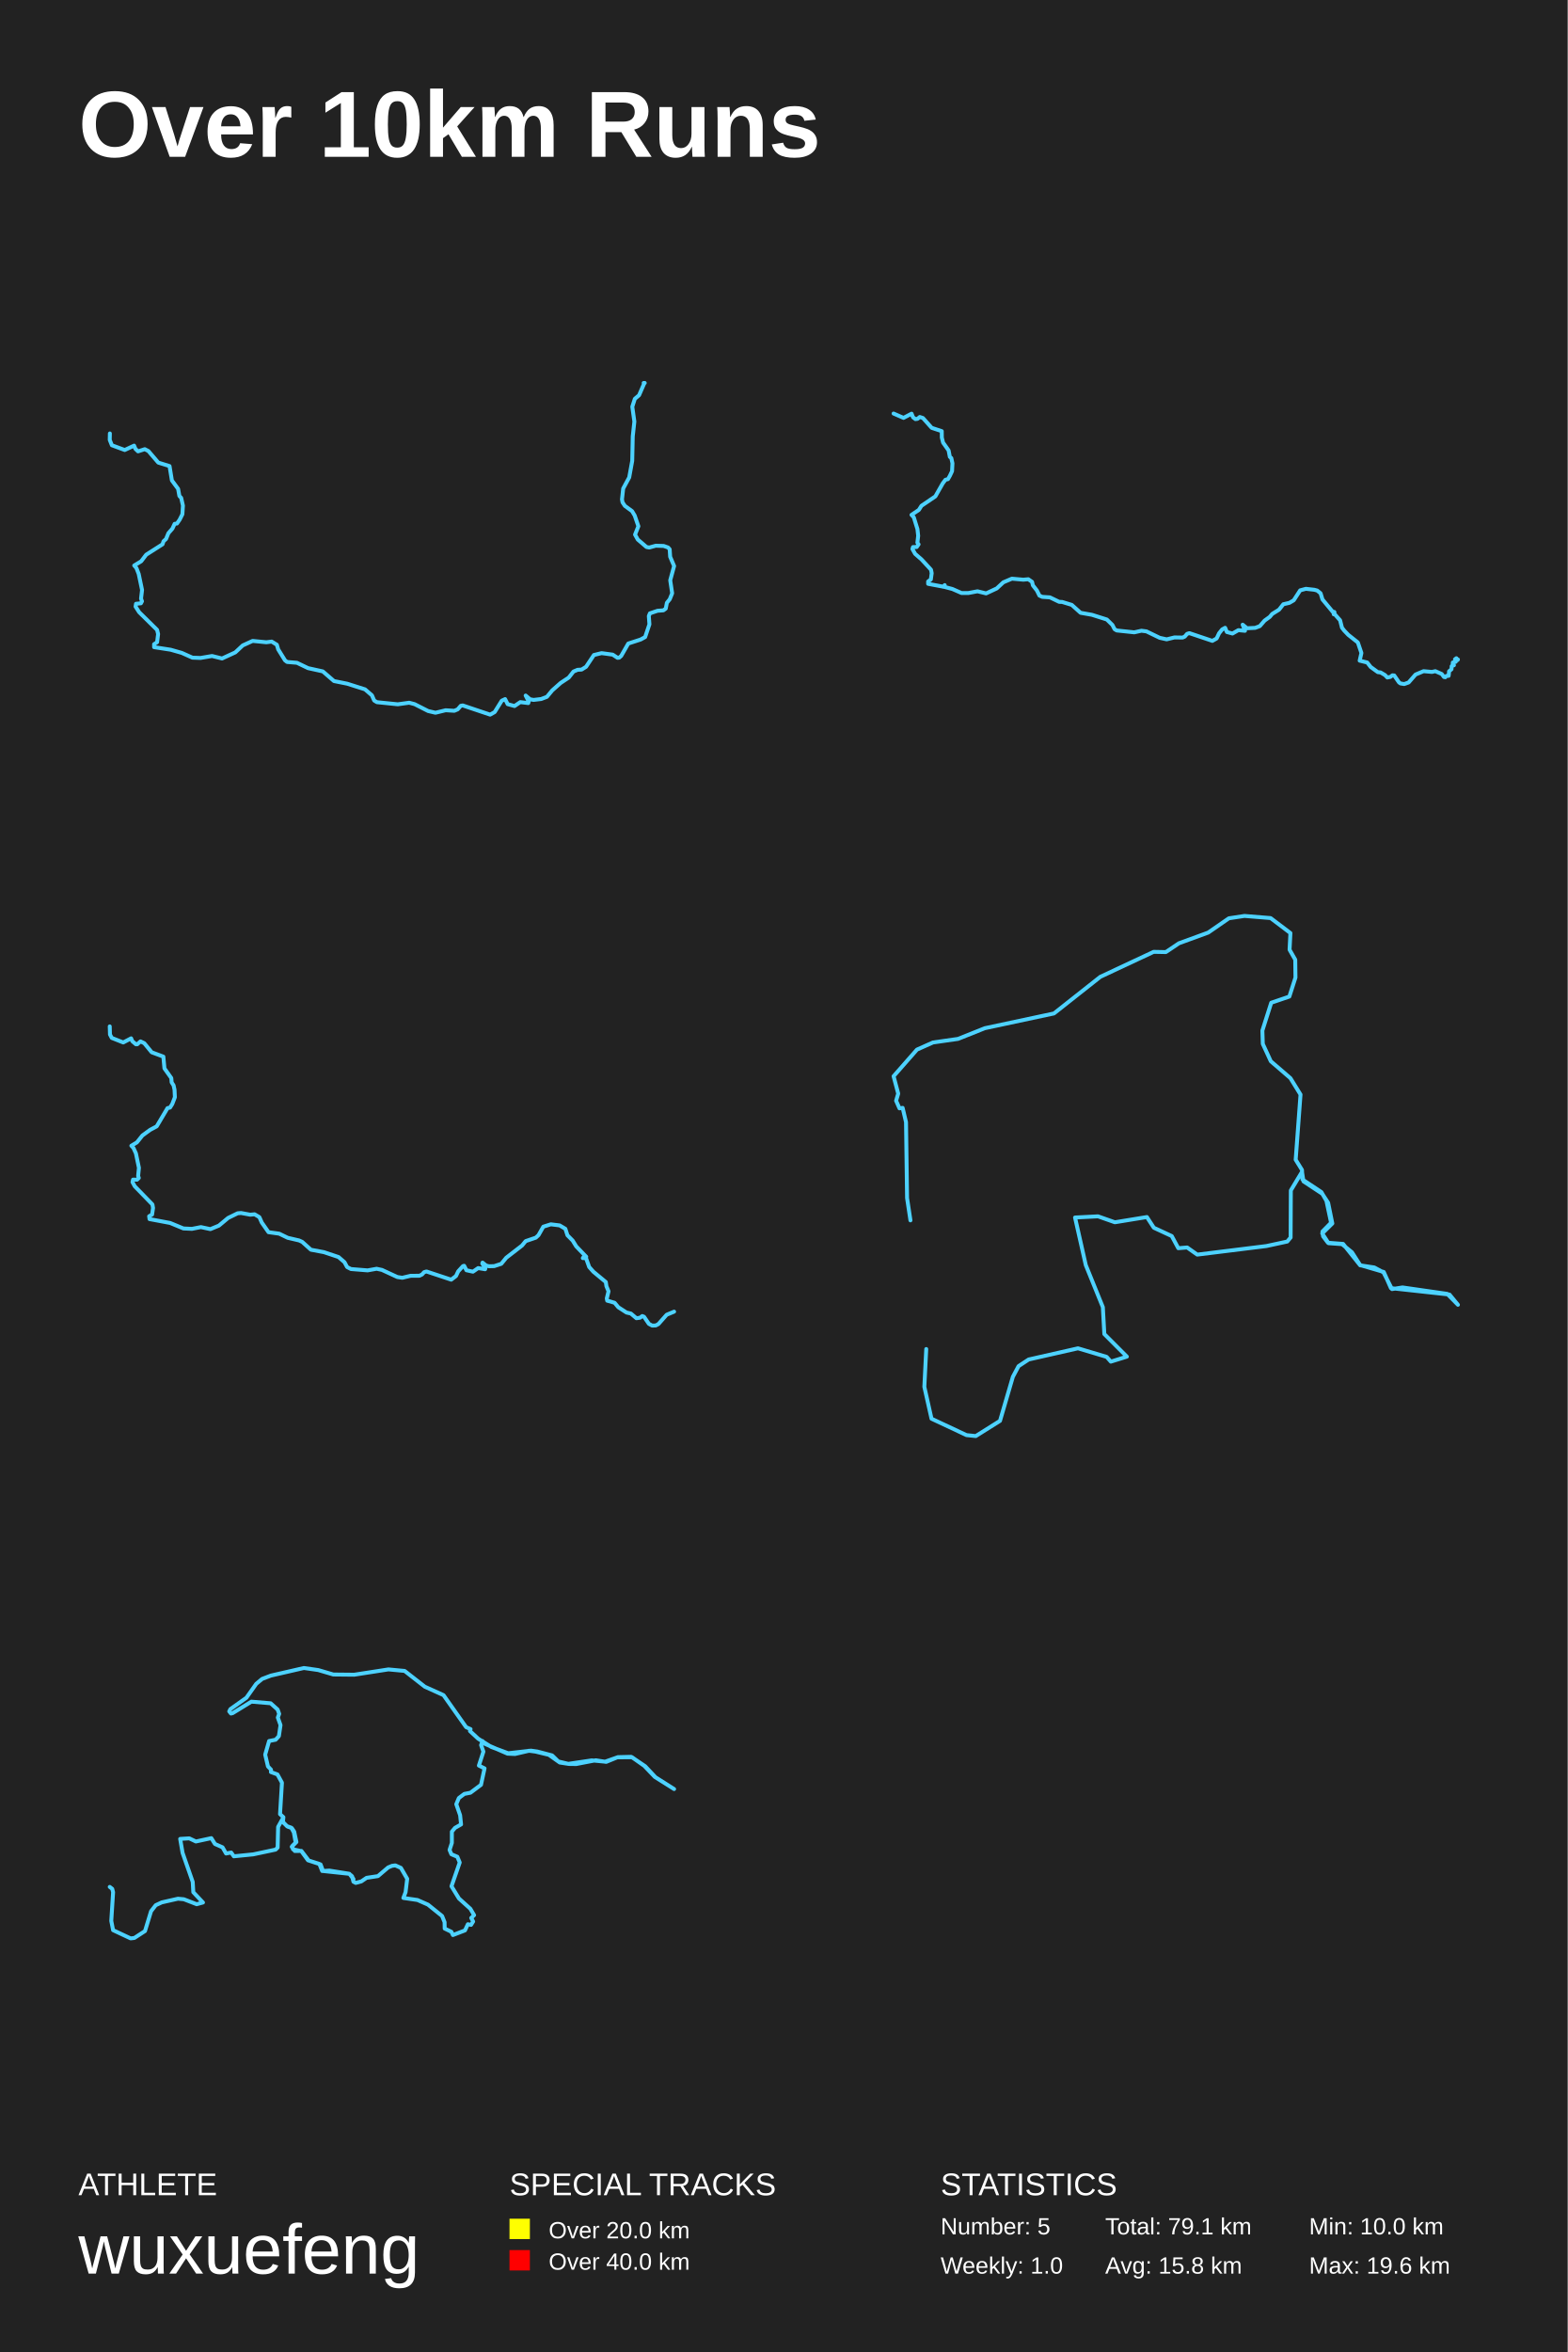
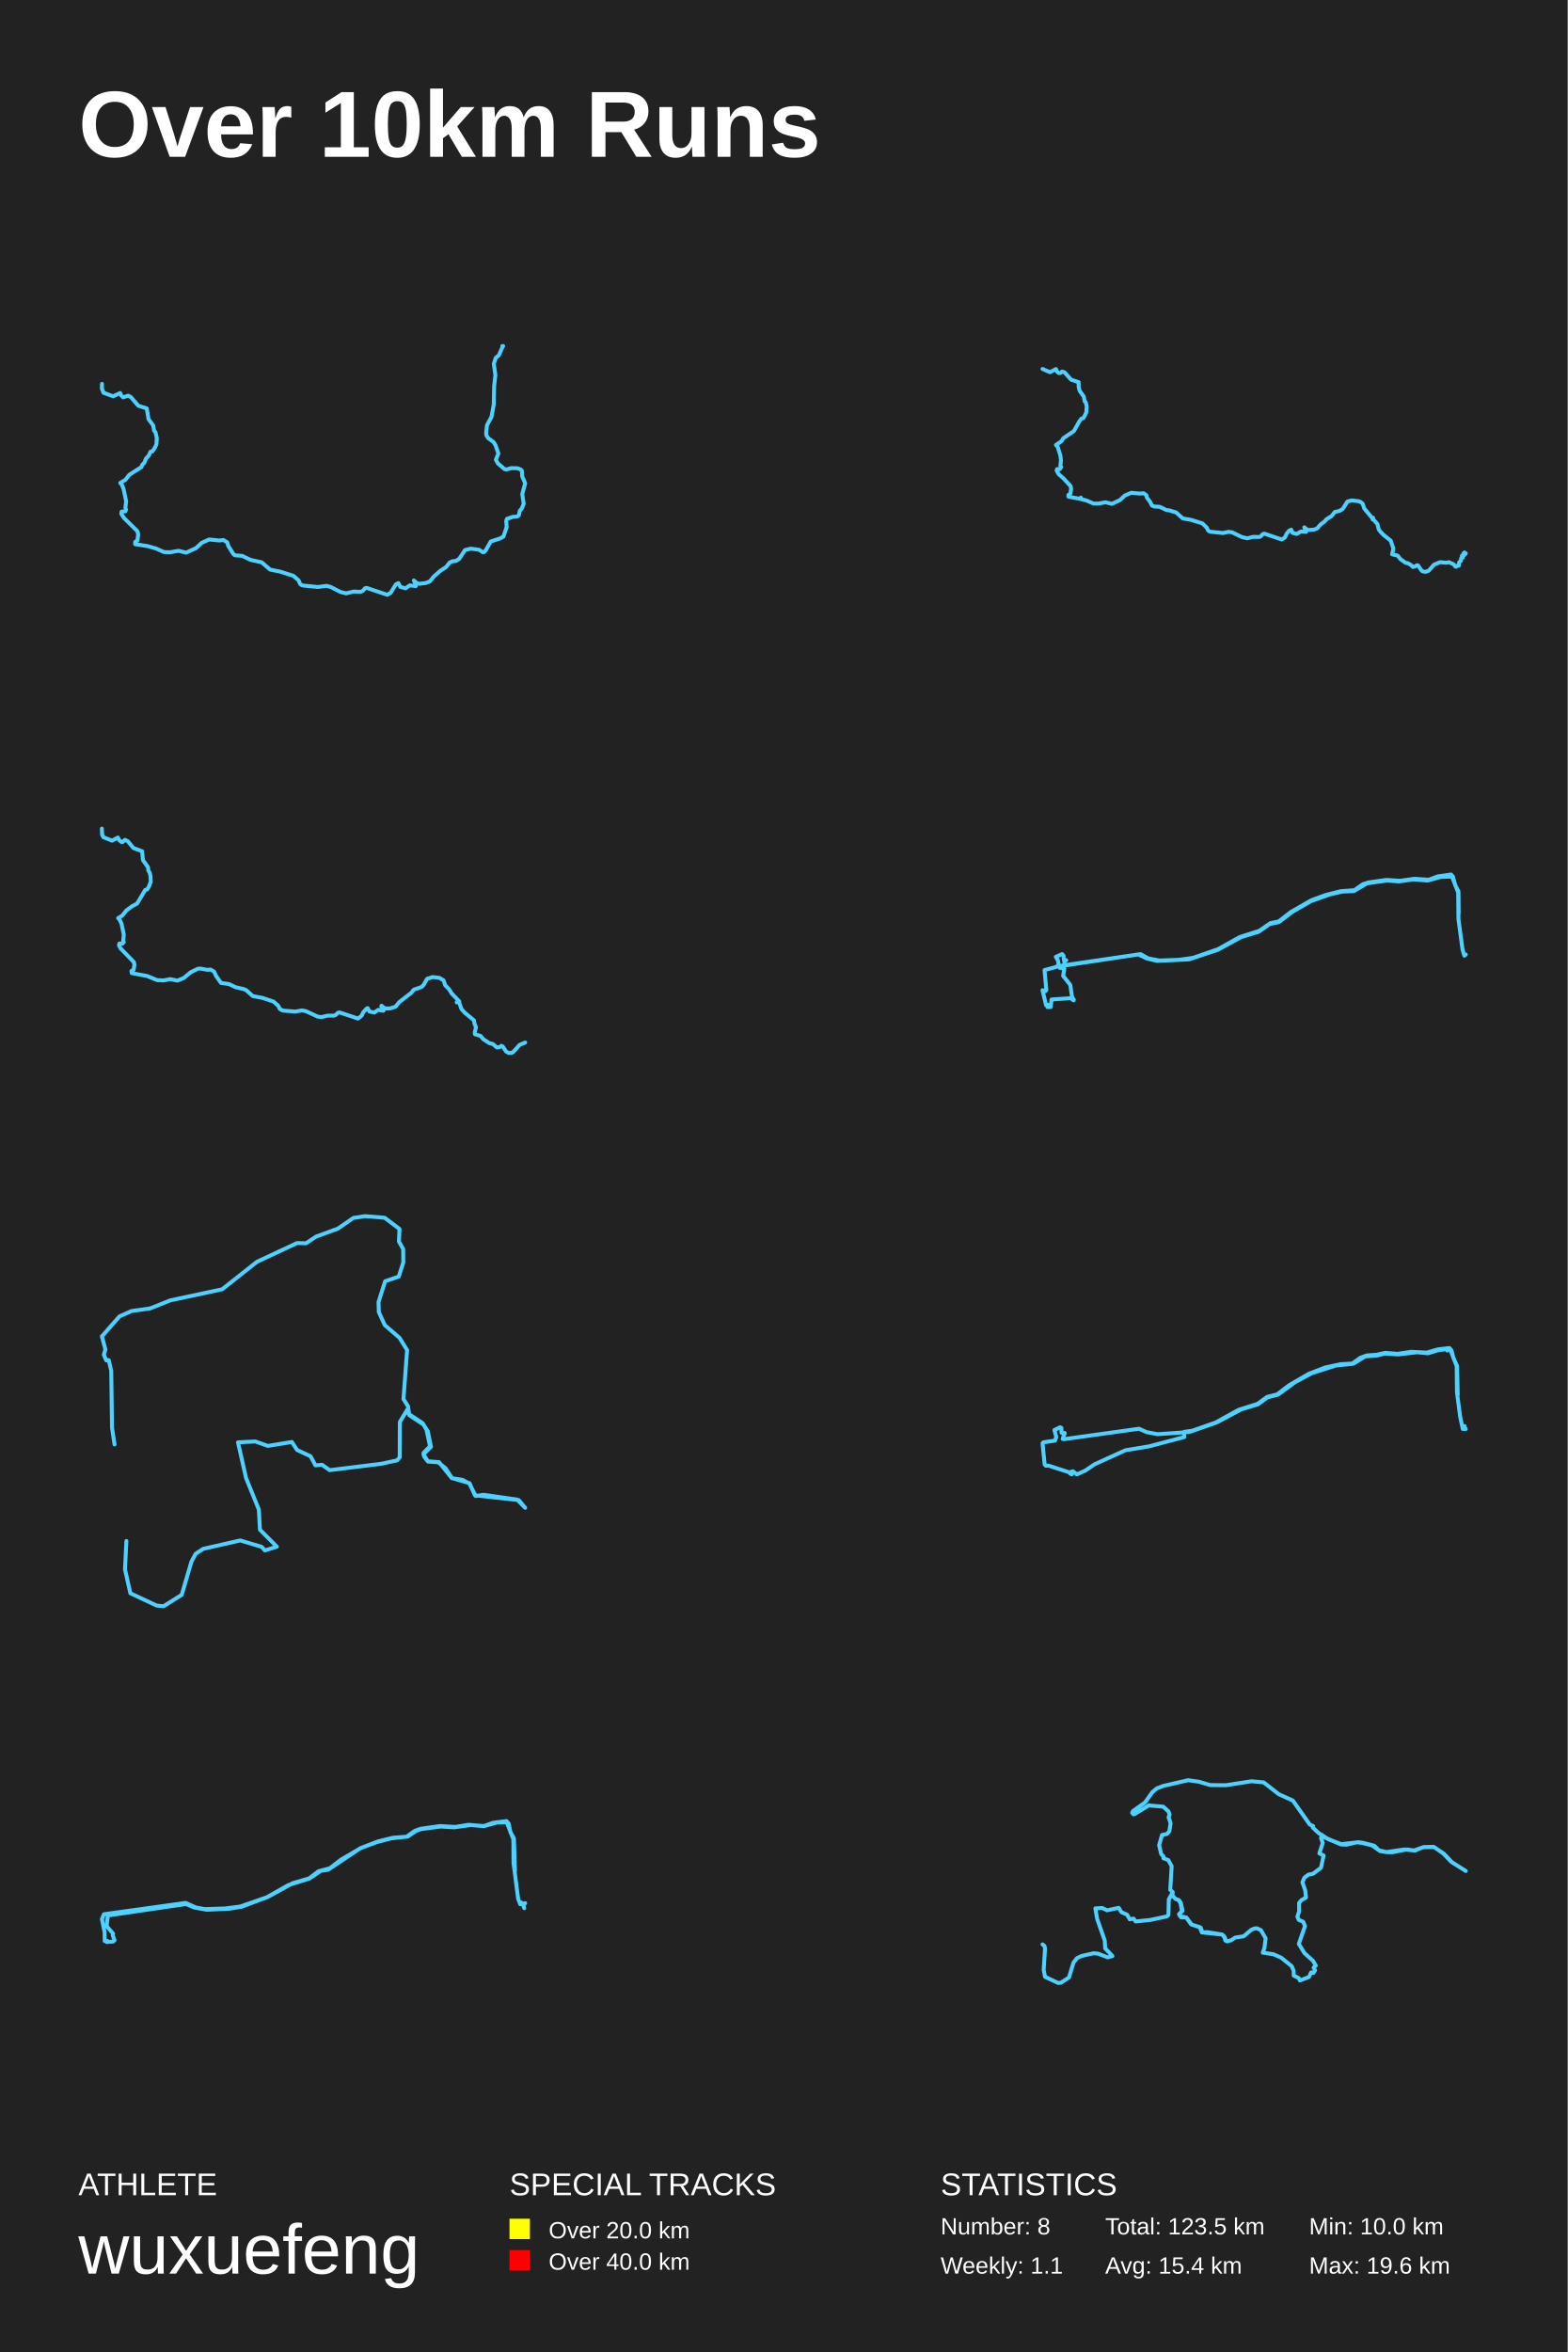
<svg xmlns="http://www.w3.org/2000/svg" baseProfile="full" height="300mm" version="1.1" viewBox="0,0,200,300" width="200mm">
  <defs />
  <rect fill="#222222" height="300" width="200" x="0" y="0" />
  <text fill="#FFFFFF" style="font-size:12px; font-family:Arial; font-weight:bold;" x="10" y="20">Over 10km Runs</text>
  <text fill="#FFFFFF" style="font-size:4px; font-family:Arial" x="10" y="280">ATHLETE</text>
  <text fill="#FFFFFF" style="font-size:9px; font-family:Arial" x="10" y="290">wuxuefeng</text>
  <text fill="#FFFFFF" style="font-size:4px; font-family:Arial" x="65" y="280">SPECIAL TRACKS</text>
  <rect fill="yellow" height="2.6" width="2.6" x="65" y="283" />
  <text fill="#FFFFFF" style="font-size:3px; font-family:Arial" x="70" y="285.5">Over 20.0 km</text>
  <rect fill="red" height="2.6" width="2.6" x="65" y="287" />
  <text fill="#FFFFFF" style="font-size:3px; font-family:Arial" x="70" y="289.5">Over 40.0 km</text>
  <text fill="#FFFFFF" style="font-size:4px; font-family:Arial" x="120" y="280">STATISTICS</text>
-   <text fill="#FFFFFF" style="font-size:3px; font-family:Arial" x="120" y="285">Number: 5</text>
-   <text fill="#FFFFFF" style="font-size:3px; font-family:Arial" x="120" y="290">Weekly: 1.0</text>
-   <text fill="#FFFFFF" style="font-size:3px; font-family:Arial" x="141" y="285">Total: 79.1 km</text>
-   <text fill="#FFFFFF" style="font-size:3px; font-family:Arial" x="141" y="290">Avg: 15.8 km</text>
+   <text fill="#FFFFFF" style="font-size:3px; font-family:Arial" x="120" y="285">Number: 8</text>
+   <text fill="#FFFFFF" style="font-size:3px; font-family:Arial" x="120" y="290">Weekly: 1.1</text>
+   <text fill="#FFFFFF" style="font-size:3px; font-family:Arial" x="141" y="285">Total: 123.5 km</text>
+   <text fill="#FFFFFF" style="font-size:3px; font-family:Arial" x="141" y="290">Avg: 15.4 km</text>
  <text fill="#FFFFFF" style="font-size:3px; font-family:Arial" x="167" y="285">Min: 10.0 km</text>
  <text fill="#FFFFFF" style="font-size:3px; font-family:Arial" x="167" y="290">Max: 19.6 km</text>
-   <polyline fill="none" points="14.017,55.289 14.0,56.108 14.273,56.792 15.912,57.398 17.107,56.84 17.277,57.254 17.61,57.572 18.472,57.292 18.933,57.533 20.196,59.006 21.63,59.449 21.929,61.279 22.723,62.357 22.885,63.262 23.115,63.503 23.337,64.495 23.269,65.592 22.919,66.286 22.578,66.777 22.279,66.815 21.997,67.422 21.485,68.009 21.186,68.741 20.862,69.039 20.734,69.424 18.651,70.753 18.011,71.591 17.124,72.13 17.405,72.457 17.696,73.208 18.122,75.249 17.994,76.356 18.114,76.693 17.977,76.953 17.354,77.011 17.294,77.367 17.755,78.089 20.043,80.342 20.171,80.872 20.043,81.911 19.659,82.171 19.659,82.547 21.775,82.874 23.192,83.278 24.549,83.885 25.582,83.923 27.05,83.673 28.33,83.991 30.02,83.211 30.967,82.325 32.23,81.748 33.972,81.921 34.663,81.834 35.32,82.239 35.491,82.826 36.361,84.231 36.626,84.434 37.881,84.539 39.306,85.223 41.183,85.637 42.609,86.869 44.29,87.206 46.569,87.928 47.448,88.688 47.738,89.353 48.088,89.564 50.743,89.834 52.202,89.632 52.893,89.815 54.617,90.691 55.556,90.912 56.853,90.594 57.963,90.662 58.39,90.479 58.782,90.027 59.03,89.978 62.529,91.153 63.11,90.825 64.014,89.372 64.441,89.17 64.765,89.815 65.644,90.055 66.378,89.555 67.394,89.68 67.454,89.478 67.061,88.717 67.616,89.189 68.068,89.276 69.041,89.16 69.775,88.881 70.45,88.063 71.525,87.11 72.558,86.426 73.164,85.656 73.684,85.435 74.196,85.406 74.768,85.05 75.767,83.548 76.748,83.307 78.165,83.5 78.78,83.904 78.993,83.885 79.249,83.663 80.154,82.085 81.724,81.574 82.304,81.257 82.851,79.63 82.774,78.58 82.91,78.234 83.883,77.906 84.634,77.849 84.933,77.627 85.078,76.886 85.445,76.433 85.752,75.673 85.505,74.017 86.0,72.197 85.496,71.013 85.437,70.07 85.24,69.838 84.669,69.636 83.661,69.607 82.825,69.838 82.475,69.771 81.366,68.818 81.016,68.192 81.442,67.123 80.973,65.756 80.64,65.198 79.718,64.524 79.42,64.071 79.351,63.696 79.505,62.309 80.273,60.894 80.657,58.775 80.725,55.655 80.93,53.768 80.666,51.881 80.99,50.869 81.528,50.417 82.193,48.886 82.117,48.847 82.253,48.847" stroke="#4DD2FF" stroke-linecap="round" stroke-linejoin="round" stroke-width="0.5" />
-   <polyline fill="none" points="114.0,52.748 115.27,53.301 116.294,52.764 116.482,53.228 116.785,53.456 117.052,53.423 117.34,53.187 117.744,53.317 118.863,54.571 120.147,54.994 120.154,55.816 120.313,56.451 121.02,57.452 121.178,58.274 121.366,58.429 121.51,59.096 121.46,60.097 121.186,60.683 120.94,61.115 120.616,61.196 120.269,61.66 119.331,63.312 117.557,64.517 117.225,65.037 116.287,65.672 116.576,65.973 117.044,67.487 117.138,68.342 117.037,69.22 117.189,69.432 116.951,69.774 116.475,69.782 116.402,70.026 116.749,70.645 117.578,71.369 118.776,72.671 118.863,73.11 118.754,73.908 118.408,74.168 118.408,74.469 120.529,74.868 120.507,74.778 120.327,74.844 120.522,74.632 120.522,74.868 121.503,75.128 122.672,75.641 123.53,75.641 124.706,75.421 125.803,75.69 127.159,75.055 128.003,74.274 129.093,73.81 130.55,73.94 131.185,73.883 131.668,74.217 131.769,74.656 132.289,75.324 132.606,75.967 132.967,76.129 133.941,76.194 135.124,76.764 135.506,76.78 136.733,77.155 137.858,78.164 139.294,78.416 141.206,79.018 141.92,79.718 142.194,80.255 142.468,80.418 144.705,80.654 145.621,80.45 146.256,80.532 147.951,81.353 148.838,81.549 149.834,81.305 150.866,81.321 151.147,81.199 151.443,80.849 151.739,80.759 154.668,81.744 155.216,81.435 155.526,80.776 155.916,80.287 156.298,80.076 156.204,80.149 156.313,80.108 156.522,80.613 157.236,80.808 157.986,80.377 158.83,80.458 158.535,79.677 159.09,80.133 160.129,80.084 160.721,79.864 161.334,79.156 161.99,78.684 162.301,78.31 163.174,77.765 163.722,77.073 164.494,76.894 165.049,76.569 165.872,75.299 166.6,75.104 167.675,75.226 168.043,75.324 168.476,75.674 168.714,76.455 170.164,78.204 170.222,78.05 170.15,78.351 170.251,78.115 170.193,78.245 170.965,79.116 171.203,80.06 171.477,80.418 172.004,80.971 173.23,81.947 173.685,83.29 173.461,84.266 174.421,84.502 174.868,85.072 175.777,85.731 176.131,85.772 176.693,86.105 176.989,86.414 177.379,86.341 177.638,86.138 177.869,86.154 178.475,87.033 178.656,87.171 179.139,87.252 179.709,87.049 180.589,86.04 181.614,85.609 182.681,85.706 183.114,85.609 183.929,85.967 184.218,86.349 184.384,86.382 184.528,86.219 184.81,86.203 184.831,86.04 184.73,86.146 184.831,86.081 184.867,85.625 185.178,85.357 185.199,84.966 185.488,84.852 185.329,84.763 185.343,84.502 185.719,84.413 185.618,84.095 185.798,83.957 185.957,84.185 186.0,84.12" stroke="#4DD2FF" stroke-linecap="round" stroke-linejoin="round" stroke-width="0.5" />
-   <polyline fill="none" points="14.0,130.919 14.031,131.956 14.26,132.388 15.724,132.967 16.727,132.44 16.881,132.812 17.34,133.2 17.509,133.2 17.923,132.829 18.405,133.062 19.355,134.22 20.841,134.774 20.979,136.278 21.853,137.505 21.899,138.058 22.144,138.438 22.266,139 22.312,139.951 21.975,140.824 21.692,141.273 21.37,141.342 19.991,143.667 19.148,144.117 18.168,144.834 17.463,145.715 16.758,146.139 17.026,146.424 17.34,147.115 17.723,148.956 17.624,149.993 17.708,150.253 17.486,150.469 16.973,150.46 16.904,150.78 17.195,151.315 19.447,153.631 19.524,154.081 19.401,154.919 19.026,155.135 19.079,155.498 21.707,155.991 23.4,156.691 24.481,156.742 25.63,156.518 26.84,156.777 27.928,156.328 29.1,155.351 30.318,154.755 30.755,154.72 31.92,154.936 32.479,154.884 33.092,155.247 33.398,155.939 34.256,157.166 35.62,157.356 36.708,157.883 38.156,158.22 38.554,158.402 39.665,159.404 41.328,159.715 43.189,160.337 43.948,160.994 44.285,161.616 44.775,161.867 46.897,162.039 48.046,161.832 48.728,161.979 50.69,162.886 51.325,162.981 52.375,162.731 53.516,162.722 53.846,162.558 54.106,162.264 54.413,162.178 57.562,163.223 58.175,162.757 58.458,162.16 59.071,161.486 59.216,161.452 59.508,162.022 60.335,162.204 61.001,161.746 61.89,161.893 61.921,161.763 61.53,161.167 61.561,161.046 62.013,161.417 62.373,161.512 63.047,161.495 63.951,161.201 64.587,160.424 66.602,158.868 67.062,158.306 68.356,157.866 68.701,157.546 69.314,156.466 70.272,156.163 71.398,156.302 72.126,156.734 72.394,157.563 73.06,158.237 73.512,158.972 74.792,160.303 74.447,160.337 74.355,160.475 74.585,160.328 74.516,160.475 74.769,160.493 75.167,161.607 75.703,162.212 77.289,163.526 77.366,164.053 77.634,164.709 77.412,165.617 77.465,165.902 78.408,166.17 78.883,166.74 79.925,167.414 80.484,167.543 81.189,168.14 81.648,168.079 81.94,167.863 82.162,167.95 82.782,168.857 83.204,169.081 83.663,169.064 84,168.883 85.05,167.699 86.0,167.302" stroke="#4DD2FF" stroke-linecap="round" stroke-linejoin="round" stroke-width="0.5" />
-   <polyline fill="none" points="118.167,172.07 117.925,176.893 118.839,180.958 123.302,183.051 124.485,183.172 127.577,181.231 129.217,175.619 129.943,174.254 131.234,173.405 137.525,171.979 141.181,173.071 141.719,173.678 143.763,173.041 140.886,170.159 140.698,166.732 138.52,161.362 137.149,155.295 140.079,155.144 142.23,155.902 146.317,155.235 147.204,156.6 149.489,157.661 150.323,159.209 151.452,159.117 152.742,160.028 161.561,158.935 164.223,158.359 164.653,157.843 164.68,151.837 166.105,149.471 166.293,150.684 168.686,152.262 169.438,153.414 169.976,156.054 168.686,157.328 169.492,158.571 171.213,158.693 172.476,159.724 173.525,161.362 176.536,162.242 177.45,164.305 184.925,165.124 186.0,166.428 184.629,165.033 178.929,164.214 177.585,164.426 176.509,162.303 175.326,161.666 173.525,161.393 171.347,158.662 169.412,158.511 168.793,157.692 168.712,157.085 169.815,155.963 169.223,153.172 168.578,152.049 166.158,150.442 166.105,149.228 165.298,147.924 165.916,139.611 164.626,137.518 162.125,135.364 161.104,133.15 161.05,131.451 162.179,127.901 164.491,127.112 165.271,124.685 165.244,122.41 164.518,121.136 164.626,119.012 162.099,117.101 158.765,116.828 156.775,117.131 154.14,118.951 150.403,120.317 148.736,121.439 147.177,121.409 140.375,124.594 134.46,129.266 125.642,131.147 122.227,132.512 119.028,132.968 116.984,133.878 114.0,137.275 114.591,139.49 114.323,140.4 114.753,141.371 115.156,141.31 115.586,143.13 115.721,152.808 116.151,155.659" stroke="#4DD2FF" stroke-linecap="round" stroke-linejoin="round" stroke-width="0.5" />
-   <polyline fill="none" points="14.0,240.678 14.318,240.927 14.428,241.354 14.196,245.01 14.428,246.196 16.665,247.244 17.142,247.189 18.499,246.306 19.269,243.782 19.869,243.009 20.639,242.651 22.705,242.182 23.451,242.251 25.089,242.885 25.896,242.665 24.661,241.354 24.588,240.044 23.292,236.333 22.986,234.553 24.148,234.484 24.991,234.884 26.96,234.457 27.424,235.202 28.39,235.629 28.843,236.416 29.491,236.292 29.833,236.774 32.303,236.526 35.164,235.919 35.42,235.657 35.481,233.022 36.105,231.891 36.117,232.415 36.606,232.926 37.156,233.119 37.487,233.726 37.719,235.022 37.279,235.464 37.376,235.878 38.44,236.112 39.296,237.285 40.739,237.74 41.105,238.65 42.01,238.595 44.529,238.995 44.92,239.326 45.091,240.016 45.385,240.168 46.094,239.975 46.766,239.519 48.221,239.299 49.517,238.195 50.018,237.988 50.434,237.933 51.143,238.25 51.95,239.644 51.742,241.34 51.461,242.085 53.258,242.347 54.603,242.94 56.4,244.389 56.718,245.175 56.731,245.989 57.586,246.403 57.782,246.817 59.322,246.223 59.689,245.437 60.093,245.52 60.362,245.092 60.117,244.637 60.484,244.279 60.007,243.465 58.552,242.154 57.599,240.595 58.65,237.561 58.344,236.83 57.586,236.512 57.354,235.96 57.647,235.064 57.647,233.629 58.051,233.146 58.821,232.705 58.699,231.532 58.21,230.125 58.54,229.339 59.237,228.815 60.019,228.663 61.364,227.656 61.817,225.559 61.095,225.2 61.67,223.42 61.376,222.593 61.56,222.068 61.731,222.372 64.751,223.683 65.705,223.724 67.49,223.31 68.321,223.42 70.033,223.834 71.414,224.814 72.576,224.993 73.505,225.007 76.011,224.524 77.332,224.731 78.75,224.152 80.633,224.138 82.198,225.242 83.543,226.649 86.0,228.194 83.628,226.69 82.308,225.283 80.535,224.083 78.835,224.124 77.197,224.703 75.485,224.538 72.502,224.979 71.231,224.676 70.436,223.903 68.541,223.407 67.746,223.296 64.836,223.627 62.685,222.827 60.997,221.765 59.958,220.799 60.032,220.551 59.469,220.303 56.584,216.219 54.2,215.143 51.62,213.128 49.554,212.935 45.189,213.611 42.524,213.584 40.604,213.018 38.77,212.756 34.564,213.722 33.44,214.149 32.694,214.77 31.435,216.55 29.393,217.999 29.246,218.288 29.466,218.564 29.686,218.509 32.07,217.047 34.528,217.254 35.42,218.054 35.616,218.606 35.445,219.075 35.787,220.04 35.579,221.448 35.164,221.903 34.332,222.068 33.831,223.807 34.185,225.31 34.577,225.724 34.564,226.028 35.396,226.331 35.97,227.38 35.726,231.394 36.154,231.781 36.093,232.415 36.68,232.981 37.23,233.174 37.535,233.629 37.817,234.953 37.218,235.56 37.609,236.098 38.452,236.085 39.382,237.312 40.898,237.809 41.215,238.65 44.578,239.009 45.103,239.699 44.822,239.216" stroke="#4DD2FF" stroke-linecap="round" stroke-linejoin="round" stroke-width="0.5" />
+   <polyline fill="none" points="13.013,48.967 13.0,49.581 13.205,50.094 14.434,50.549 15.33,50.13 15.458,50.44 15.708,50.679 16.354,50.469 16.7,50.65 17.647,51.755 18.723,52.087 18.947,53.459 19.542,54.268 19.664,54.947 19.836,55.127 20.003,55.871 19.952,56.694 19.689,57.214 19.433,57.583 19.209,57.611 18.998,58.066 18.614,58.507 18.39,59.056 18.147,59.279 18.05,59.568 16.489,60.565 16.009,61.193 15.343,61.597 15.554,61.843 15.772,62.406 16.092,63.937 15.996,64.767 16.085,65.02 15.983,65.215 15.516,65.258 15.471,65.525 15.817,66.067 17.532,67.757 17.628,68.154 17.532,68.933 17.244,69.128 17.244,69.41 18.831,69.656 19.894,69.959 20.912,70.414 21.686,70.442 22.787,70.255 23.748,70.493 25.015,69.908 25.725,69.244 26.673,68.811 27.979,68.941 28.497,68.876 28.99,69.179 29.118,69.619 29.771,70.674 29.969,70.825 30.91,70.905 31.979,71.417 33.388,71.728 34.457,72.652 35.718,72.905 37.427,73.446 38.086,74.016 38.304,74.515 38.566,74.673 40.557,74.875 41.651,74.724 42.17,74.861 43.463,75.518 44.167,75.684 45.14,75.446 45.972,75.496 46.292,75.359 46.587,75.02 46.772,74.984 49.397,75.865 49.832,75.619 50.511,74.529 50.831,74.377 51.074,74.861 51.733,75.042 52.284,74.666 53.046,74.76 53.09,74.608 52.796,74.038 53.212,74.392 53.551,74.457 54.281,74.37 54.831,74.161 55.337,73.547 56.144,72.832 56.918,72.32 57.373,71.742 57.763,71.576 58.147,71.554 58.576,71.287 59.325,70.161 60.061,69.98 61.124,70.125 61.585,70.428 61.745,70.414 61.937,70.248 62.615,69.063 63.793,68.681 64.228,68.443 64.638,67.222 64.58,66.435 64.683,66.175 65.413,65.93 65.976,65.887 66.2,65.72 66.309,65.164 66.584,64.825 66.814,64.255 66.629,63.013 67.0,61.648 66.622,60.76 66.578,60.052 66.43,59.879 66.001,59.727 65.246,59.706 64.619,59.879 64.356,59.828 63.524,59.113 63.262,58.644 63.582,57.842 63.23,56.817 62.98,56.398 62.289,55.893 62.065,55.553 62.014,55.272 62.129,54.232 62.705,53.17 62.993,51.581 63.044,49.242 63.198,47.826 62.999,46.41 63.243,45.652 63.646,45.313 64.145,44.164 64.087,44.135 64.19,44.135" stroke="#4DD2FF" stroke-linecap="round" stroke-linejoin="round" stroke-width="0.5" />
+   <polyline fill="none" points="133.0,47.061 133.952,47.476 134.721,47.073 134.861,47.421 135.089,47.592 135.289,47.567 135.505,47.39 135.808,47.488 136.647,48.428 137.61,48.746 137.615,49.362 137.734,49.838 138.265,50.589 138.384,51.206 138.524,51.322 138.633,51.822 138.595,52.573 138.389,53.012 138.205,53.336 137.962,53.397 137.702,53.745 136.999,54.984 135.668,55.887 135.419,56.278 134.715,56.754 134.932,56.98 135.283,58.115 135.354,58.756 135.278,59.415 135.392,59.574 135.213,59.83 134.856,59.836 134.802,60.02 135.062,60.483 135.684,61.027 136.582,62.003 136.647,62.333 136.566,62.931 136.306,63.126 136.306,63.352 137.897,63.651 137.881,63.584 137.745,63.633 137.891,63.474 137.891,63.651 138.627,63.846 139.504,64.231 140.148,64.231 141.03,64.066 141.852,64.267 142.869,63.791 143.502,63.205 144.319,62.858 145.412,62.955 145.889,62.913 146.251,63.163 146.327,63.492 146.716,63.993 146.955,64.475 147.225,64.597 147.956,64.646 148.843,65.073 149.13,65.085 150.049,65.366 150.894,66.123 151.97,66.312 153.404,66.764 153.94,67.288 154.145,67.691 154.351,67.813 156.028,67.99 156.716,67.838 157.192,67.899 158.463,68.515 159.129,68.661 159.876,68.478 160.649,68.491 160.86,68.399 161.082,68.137 161.304,68.07 163.501,68.808 163.912,68.576 164.145,68.082 164.437,67.716 164.724,67.557 164.653,67.612 164.734,67.581 164.891,67.96 165.427,68.106 165.99,67.783 166.623,67.844 166.401,67.258 166.818,67.6 167.597,67.563 168.04,67.398 168.5,66.867 168.993,66.513 169.225,66.233 169.88,65.824 170.291,65.305 170.87,65.171 171.287,64.927 171.904,63.974 172.45,63.828 173.257,63.92 173.532,63.993 173.857,64.255 174.036,64.841 175.123,66.153 175.167,66.037 175.112,66.263 175.188,66.086 175.145,66.184 175.724,66.837 175.902,67.545 176.108,67.813 176.503,68.228 177.423,68.961 177.764,69.967 177.596,70.7 178.316,70.877 178.651,71.304 179.333,71.798 179.598,71.829 180.02,72.079 180.242,72.311 180.534,72.256 180.729,72.103 180.902,72.115 181.357,72.775 181.492,72.878 181.854,72.939 182.282,72.787 182.942,72.03 183.71,71.707 184.511,71.78 184.836,71.707 185.447,71.975 185.664,72.262 185.788,72.286 185.896,72.164 186.107,72.152 186.123,72.03 186.048,72.109 186.123,72.061 186.151,71.719 186.383,71.517 186.399,71.225 186.616,71.139 186.497,71.072 186.508,70.877 186.789,70.81 186.713,70.572 186.848,70.468 186.968,70.639 187.0,70.59" stroke="#4DD2FF" stroke-linecap="round" stroke-linejoin="round" stroke-width="0.5" />
+   <polyline fill="none" points="13.0,105.689 13.023,106.467 13.195,106.791 14.293,107.225 15.046,106.83 15.16,107.109 15.505,107.4 15.632,107.4 15.942,107.122 16.304,107.297 17.016,108.165 18.131,108.58 18.235,109.708 18.89,110.629 18.924,111.043 19.108,111.329 19.2,111.75 19.234,112.463 18.981,113.118 18.769,113.455 18.528,113.507 17.493,115.25 16.861,115.587 16.126,116.125 15.597,116.787 15.069,117.104 15.27,117.318 15.505,117.837 15.793,119.217 15.718,119.995 15.781,120.189 15.614,120.351 15.229,120.345 15.178,120.585 15.396,120.987 17.085,122.724 17.143,123.061 17.051,123.689 16.769,123.851 16.81,124.124 18.78,124.493 20.05,125.018 20.86,125.057 21.722,124.888 22.63,125.083 23.446,124.746 24.325,124.013 25.239,123.566 25.566,123.54 26.44,123.702 26.859,123.663 27.319,123.936 27.549,124.454 28.192,125.374 29.215,125.517 30.031,125.912 31.117,126.165 31.416,126.301 32.249,127.053 33.496,127.286 34.892,127.753 35.461,128.245 35.714,128.712 36.081,128.9 37.673,129.03 38.535,128.874 39.046,128.984 40.517,129.665 40.994,129.736 41.781,129.548 42.637,129.542 42.884,129.418 43.08,129.198 43.31,129.133 45.671,129.917 46.131,129.567 46.343,129.12 46.803,128.615 46.912,128.589 47.131,129.017 47.751,129.153 48.251,128.809 48.918,128.919 48.941,128.822 48.648,128.375 48.671,128.284 49.01,128.563 49.28,128.634 49.785,128.621 50.463,128.401 50.94,127.818 52.451,126.651 52.796,126.23 53.767,125.899 54.026,125.66 54.485,124.849 55.204,124.623 56.048,124.726 56.594,125.05 56.795,125.672 57.295,126.178 57.634,126.729 58.594,127.727 58.335,127.753 58.266,127.857 58.439,127.746 58.387,127.857 58.577,127.87 58.875,128.706 59.278,129.159 60.467,130.144 60.524,130.54 60.725,131.032 60.559,131.712 60.599,131.926 61.306,132.127 61.662,132.555 62.443,133.06 62.863,133.158 63.392,133.605 63.736,133.559 63.955,133.397 64.121,133.462 64.587,134.143 64.903,134.311 65.247,134.298 65.5,134.162 66.288,133.274 67.0,132.976" stroke="#4DD2FF" stroke-linecap="round" stroke-linejoin="round" stroke-width="0.5" />
+   <polyline fill="none" points="186.092,116.472 186.065,113.686 185.657,112.928 185.357,111.802 185.121,111.545 183.405,111.791 182.28,112.211 180.455,112.088 178.604,112.344 176.888,112.232 174.628,112.549 173.884,112.775 172.785,113.543 171.07,113.666 169.154,114.147 167.284,114.833 164.697,116.318 163.118,117.537 162.083,117.742 160.658,118.725 158.153,119.524 155.411,121.06 152.198,122.177 150.392,122.422 147.923,122.515 146.48,122.238 145.508,121.695 135.297,123.191 135.169,123.436 135.787,123.549 135.632,124.471 136.549,125.638 136.749,127.051 136.976,127.594 136.812,127.512 136.994,127.502 136.921,127.41 136.622,127.318 134.153,127.482 134.044,128.444 133.635,128.455 133.717,128.168 133.454,128.219 133.0,126.304 133.372,126.427 133.49,126.273 133.254,123.733 134.761,123.334 135.061,123.037 134.97,122.504 134.697,122.044 135.505,121.695 135.687,121.91 135.714,122.371 136.032,122.484 135.741,122.402 135.841,123.15 145.236,121.736 146.307,122.259 147.632,122.566 151.699,122.371 155.357,121.153 158.352,119.524 160.595,118.838 161.974,117.865 163.172,117.609 164.879,116.308 167.239,114.946 169.644,114.086 171.297,113.717 172.713,113.666 174.401,112.672 176.943,112.314 178.458,112.426 180.319,112.17 182.144,112.314 183.805,111.853 185.239,111.812 186.029,113.84 186.065,117.24 186.582,121.112 186.818,121.9 187.0,121.747" stroke="#4DD2FF" stroke-linecap="round" stroke-linejoin="round" stroke-width="0.5" />
+   <polyline fill="none" points="16.125,196.553 15.944,200.17 16.63,203.219 19.977,204.788 20.864,204.879 23.183,203.423 24.413,199.215 24.957,198.191 25.925,197.554 30.644,196.485 33.386,197.304 33.789,197.759 35.322,197.281 33.164,195.119 33.023,192.549 31.39,188.522 30.361,183.971 32.559,183.858 34.173,184.426 37.237,183.926 37.903,184.95 39.617,185.746 40.242,186.906 41.089,186.838 42.057,187.521 48.671,186.702 50.667,186.269 50.99,185.883 51.01,181.378 52.078,179.603 52.22,180.513 54.014,181.696 54.579,182.561 54.982,184.54 54.014,185.496 54.619,186.429 55.91,186.52 56.857,187.293 57.644,188.522 59.902,189.182 60.588,190.729 66.193,191.343 67.0,192.321 65.972,191.275 61.697,190.66 60.689,190.82 59.882,189.227 58.995,188.749 57.644,188.544 56.01,186.497 54.559,186.383 54.095,185.769 54.034,185.314 54.861,184.472 54.417,182.379 53.934,181.537 52.119,180.331 52.078,179.421 51.473,178.443 51.937,172.209 50.969,170.639 49.094,169.023 48.328,167.362 48.288,166.088 49.134,163.426 50.869,162.834 51.453,161.014 51.433,159.307 50.889,158.352 50.969,156.759 49.074,155.325 46.574,155.121 45.081,155.348 43.105,156.713 40.302,157.737 39.052,158.579 37.883,158.557 32.781,160.946 28.345,164.45 21.731,165.86 19.17,166.884 16.771,167.226 15.238,167.908 13.0,170.457 13.444,172.118 13.242,172.8 13.565,173.528 13.867,173.483 14.19,174.848 14.291,182.106 14.613,184.244" stroke="#4DD2FF" stroke-linecap="round" stroke-linejoin="round" stroke-width="0.5" />
+   <polyline fill="none" points="185.973,177.898 185.891,174.238 185.419,173.202 185.173,172.238 184.91,171.941 183.447,172.115 182.002,172.525 180.048,172.422 178.285,172.679 176.722,172.556 175.613,172.802 174.368,172.884 173.532,173.192 172.532,173.92 171.014,174.002 169.061,174.422 166.97,175.232 164.444,176.699 162.935,177.857 161.645,178.175 160.436,179.067 158.037,179.816 155.065,181.456 152.094,182.492 151.076,182.635 151.076,183.302 146.605,184.481 143.569,184.984 139.625,186.778 138.48,187.567 137.38,188.059 136.871,187.66 136.671,187.711 136.735,188.049 136.517,187.957 136.708,187.895 133.763,186.942 133.418,186.952 133.273,186.798 133.0,184.091 133.109,183.968 134.599,183.753 134.754,183.281 134.518,182.4 135.245,182.051 135.408,182.123 135.426,182.759 135.799,182.779 135.808,182.933 135.826,182.769 135.572,183.538 135.726,183.569 145.314,182.236 146.268,182.666 147.668,182.933 151.73,182.656 155.229,181.436 158.364,179.764 160.5,179.118 161.699,178.237 163.054,177.888 165.235,176.288 167.361,175.15 170.424,174.176 172.641,173.95 174.159,173.017 175.74,172.884 176.649,172.648 178.348,172.761 180.775,172.484 182.183,172.617 183.519,172.207 184.664,172.084 184.764,172.176 184.646,172.105 184.764,172.115 184.646,172.269 184.792,172.064 185.019,172.125 185.837,174.238 185.873,177.58 186.282,180.708 186.618,182.266 187.0,182.266 186.809,182.041 186.673,182.133 186.855,181.907 186.755,182.164 186.646,181.928" stroke="#4DD2FF" stroke-linecap="round" stroke-linejoin="round" stroke-width="0.5" />
+   <polyline fill="none" points="65.699,238.638 65.568,234.486 65.118,233.715 64.903,232.616 64.622,232.278 62.928,232.49 61.729,232.912 59.744,232.754 58.069,233.028 56.14,232.912 53.659,233.261 52.92,233.525 51.871,234.275 50.139,234.402 48.248,234.866 46.095,235.69 43.483,237.212 42.078,238.3 40.637,238.68 39.438,239.588 37.341,240.201 34.196,241.944 30.638,243.18 28.719,243.423 26.116,243.507 24.974,243.296 23.691,242.715 13.262,244.162 13.0,244.775 13.346,246.465 13.356,247.584 13.683,247.605 13.637,247.722 13.674,247.542 13.655,247.701 14.432,247.648 14.61,247.479 14.376,246.834 14.432,246.644 13.599,245.673 13.758,244.321 23.738,242.863 24.768,243.306 26.369,243.592 29.215,243.465 30.816,243.211 34.046,241.997 36.789,240.444 39.485,239.609 40.927,238.627 41.863,238.49 45.964,235.743 48.051,234.972 49.905,234.486 52.021,234.254 53.107,233.514 53.743,233.303 56.234,232.976 57.947,233.081 60.063,232.785 61.739,232.933 63.396,232.468 64.641,232.416 65.493,234.602 65.511,237.602 66.101,242.176 66.363,242.884 66.523,242.715 66.607,242.789 66.466,242.652 66.466,242.863 67.0,242.747 66.757,243.021 66.878,243.391" stroke="#4DD2FF" stroke-linecap="round" stroke-linejoin="round" stroke-width="0.5" />
+   <polyline fill="none" points="133.0,248.009 133.238,248.195 133.321,248.516 133.147,251.257 133.321,252.147 134.999,252.933 135.357,252.892 136.374,252.23 136.952,250.336 137.401,249.757 137.979,249.488 139.529,249.136 140.088,249.188 141.317,249.664 141.922,249.498 140.996,248.516 140.941,247.533 139.969,244.75 139.74,243.415 140.611,243.363 141.244,243.663 142.72,243.343 143.068,243.901 143.793,244.222 144.132,244.812 144.618,244.719 144.875,245.081 146.727,244.895 148.873,244.439 149.065,244.243 149.111,242.267 149.579,241.418 149.588,241.811 149.955,242.194 150.367,242.339 150.615,242.794 150.789,243.767 150.459,244.098 150.532,244.408 151.33,244.584 151.972,245.464 153.054,245.805 153.329,246.488 154.008,246.446 155.897,246.746 156.19,246.995 156.318,247.512 156.538,247.626 157.07,247.481 157.575,247.14 158.666,246.974 159.638,246.146 160.014,245.991 160.326,245.95 160.857,246.188 161.463,247.233 161.307,248.505 161.096,249.064 162.444,249.261 163.452,249.705 164.8,250.792 165.039,251.381 165.048,251.992 165.69,252.302 165.836,252.612 166.992,252.168 167.267,251.578 167.57,251.64 167.771,251.319 167.588,250.978 167.863,250.709 167.505,250.099 166.414,249.116 165.699,247.947 166.488,245.67 166.258,245.122 165.69,244.884 165.516,244.47 165.736,243.798 165.736,242.722 166.038,242.36 166.616,242.029 166.524,241.149 166.157,240.094 166.405,239.504 166.928,239.111 167.515,238.997 168.523,238.242 168.862,236.669 168.321,236.4 168.752,235.065 168.532,234.445 168.67,234.051 168.798,234.279 171.063,235.262 171.778,235.293 173.117,234.983 173.741,235.065 175.024,235.376 176.061,236.11 176.932,236.245 177.629,236.255 179.508,235.893 180.499,236.048 181.562,235.614 182.975,235.603 184.148,236.431 185.157,237.487 187.0,238.645 185.221,237.518 184.231,236.462 182.901,235.562 181.627,235.593 180.398,236.028 179.114,235.903 176.877,236.235 175.923,236.007 175.327,235.427 173.906,235.055 173.31,234.972 171.127,235.221 169.513,234.62 168.248,233.824 167.469,233.099 167.524,232.913 167.102,232.727 164.938,229.664 163.15,228.857 161.215,227.346 159.665,227.201 156.392,227.708 154.393,227.688 152.953,227.263 151.578,227.067 148.423,227.791 147.58,228.112 147.02,228.578 146.076,229.912 144.545,230.999 144.435,231.216 144.6,231.423 144.765,231.382 146.553,230.285 148.396,230.44 149.065,231.04 149.212,231.454 149.084,231.806 149.34,232.53 149.184,233.586 148.873,233.927 148.249,234.051 147.873,235.355 148.139,236.483 148.433,236.793 148.423,237.021 149.047,237.249 149.478,238.035 149.294,241.046 149.615,241.335 149.57,241.811 150.01,242.236 150.422,242.38 150.652,242.722 150.862,243.715 150.413,244.17 150.707,244.574 151.339,244.563 152.036,245.484 153.173,245.857 153.412,246.488 155.933,246.757 156.328,247.274 156.117,246.912" stroke="#4DD2FF" stroke-linecap="round" stroke-linejoin="round" stroke-width="0.5" />
</svg>
